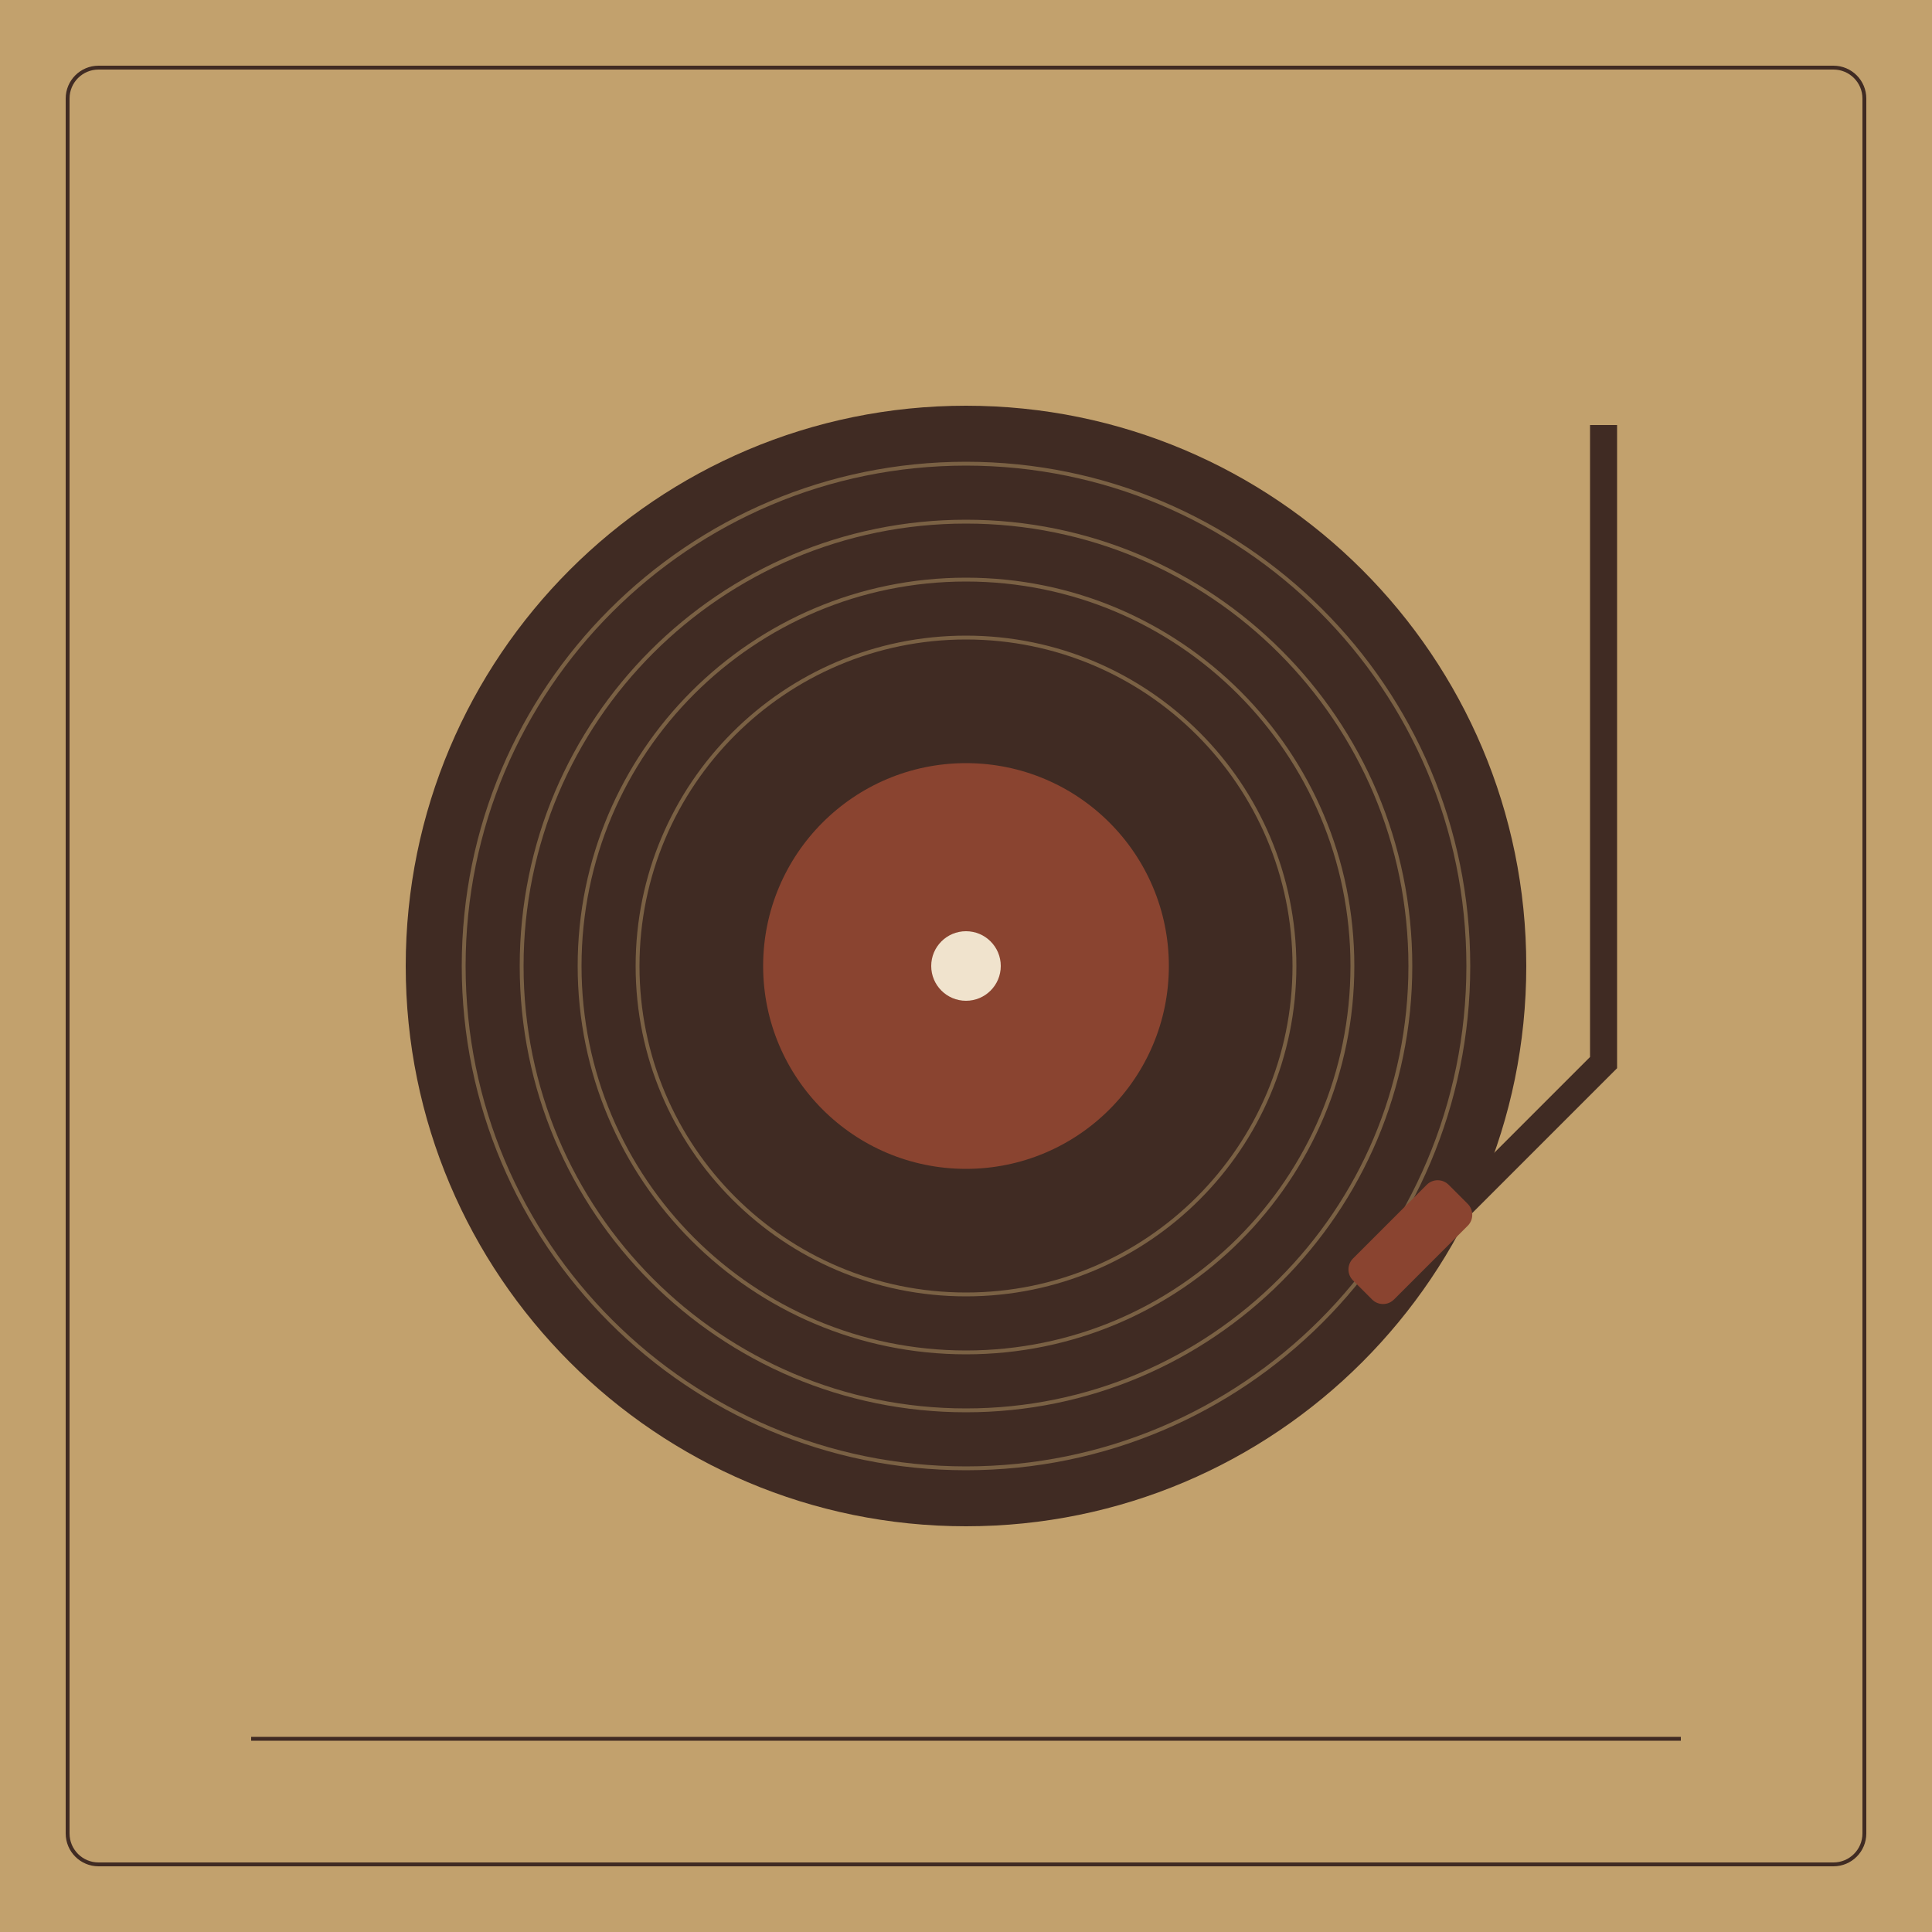
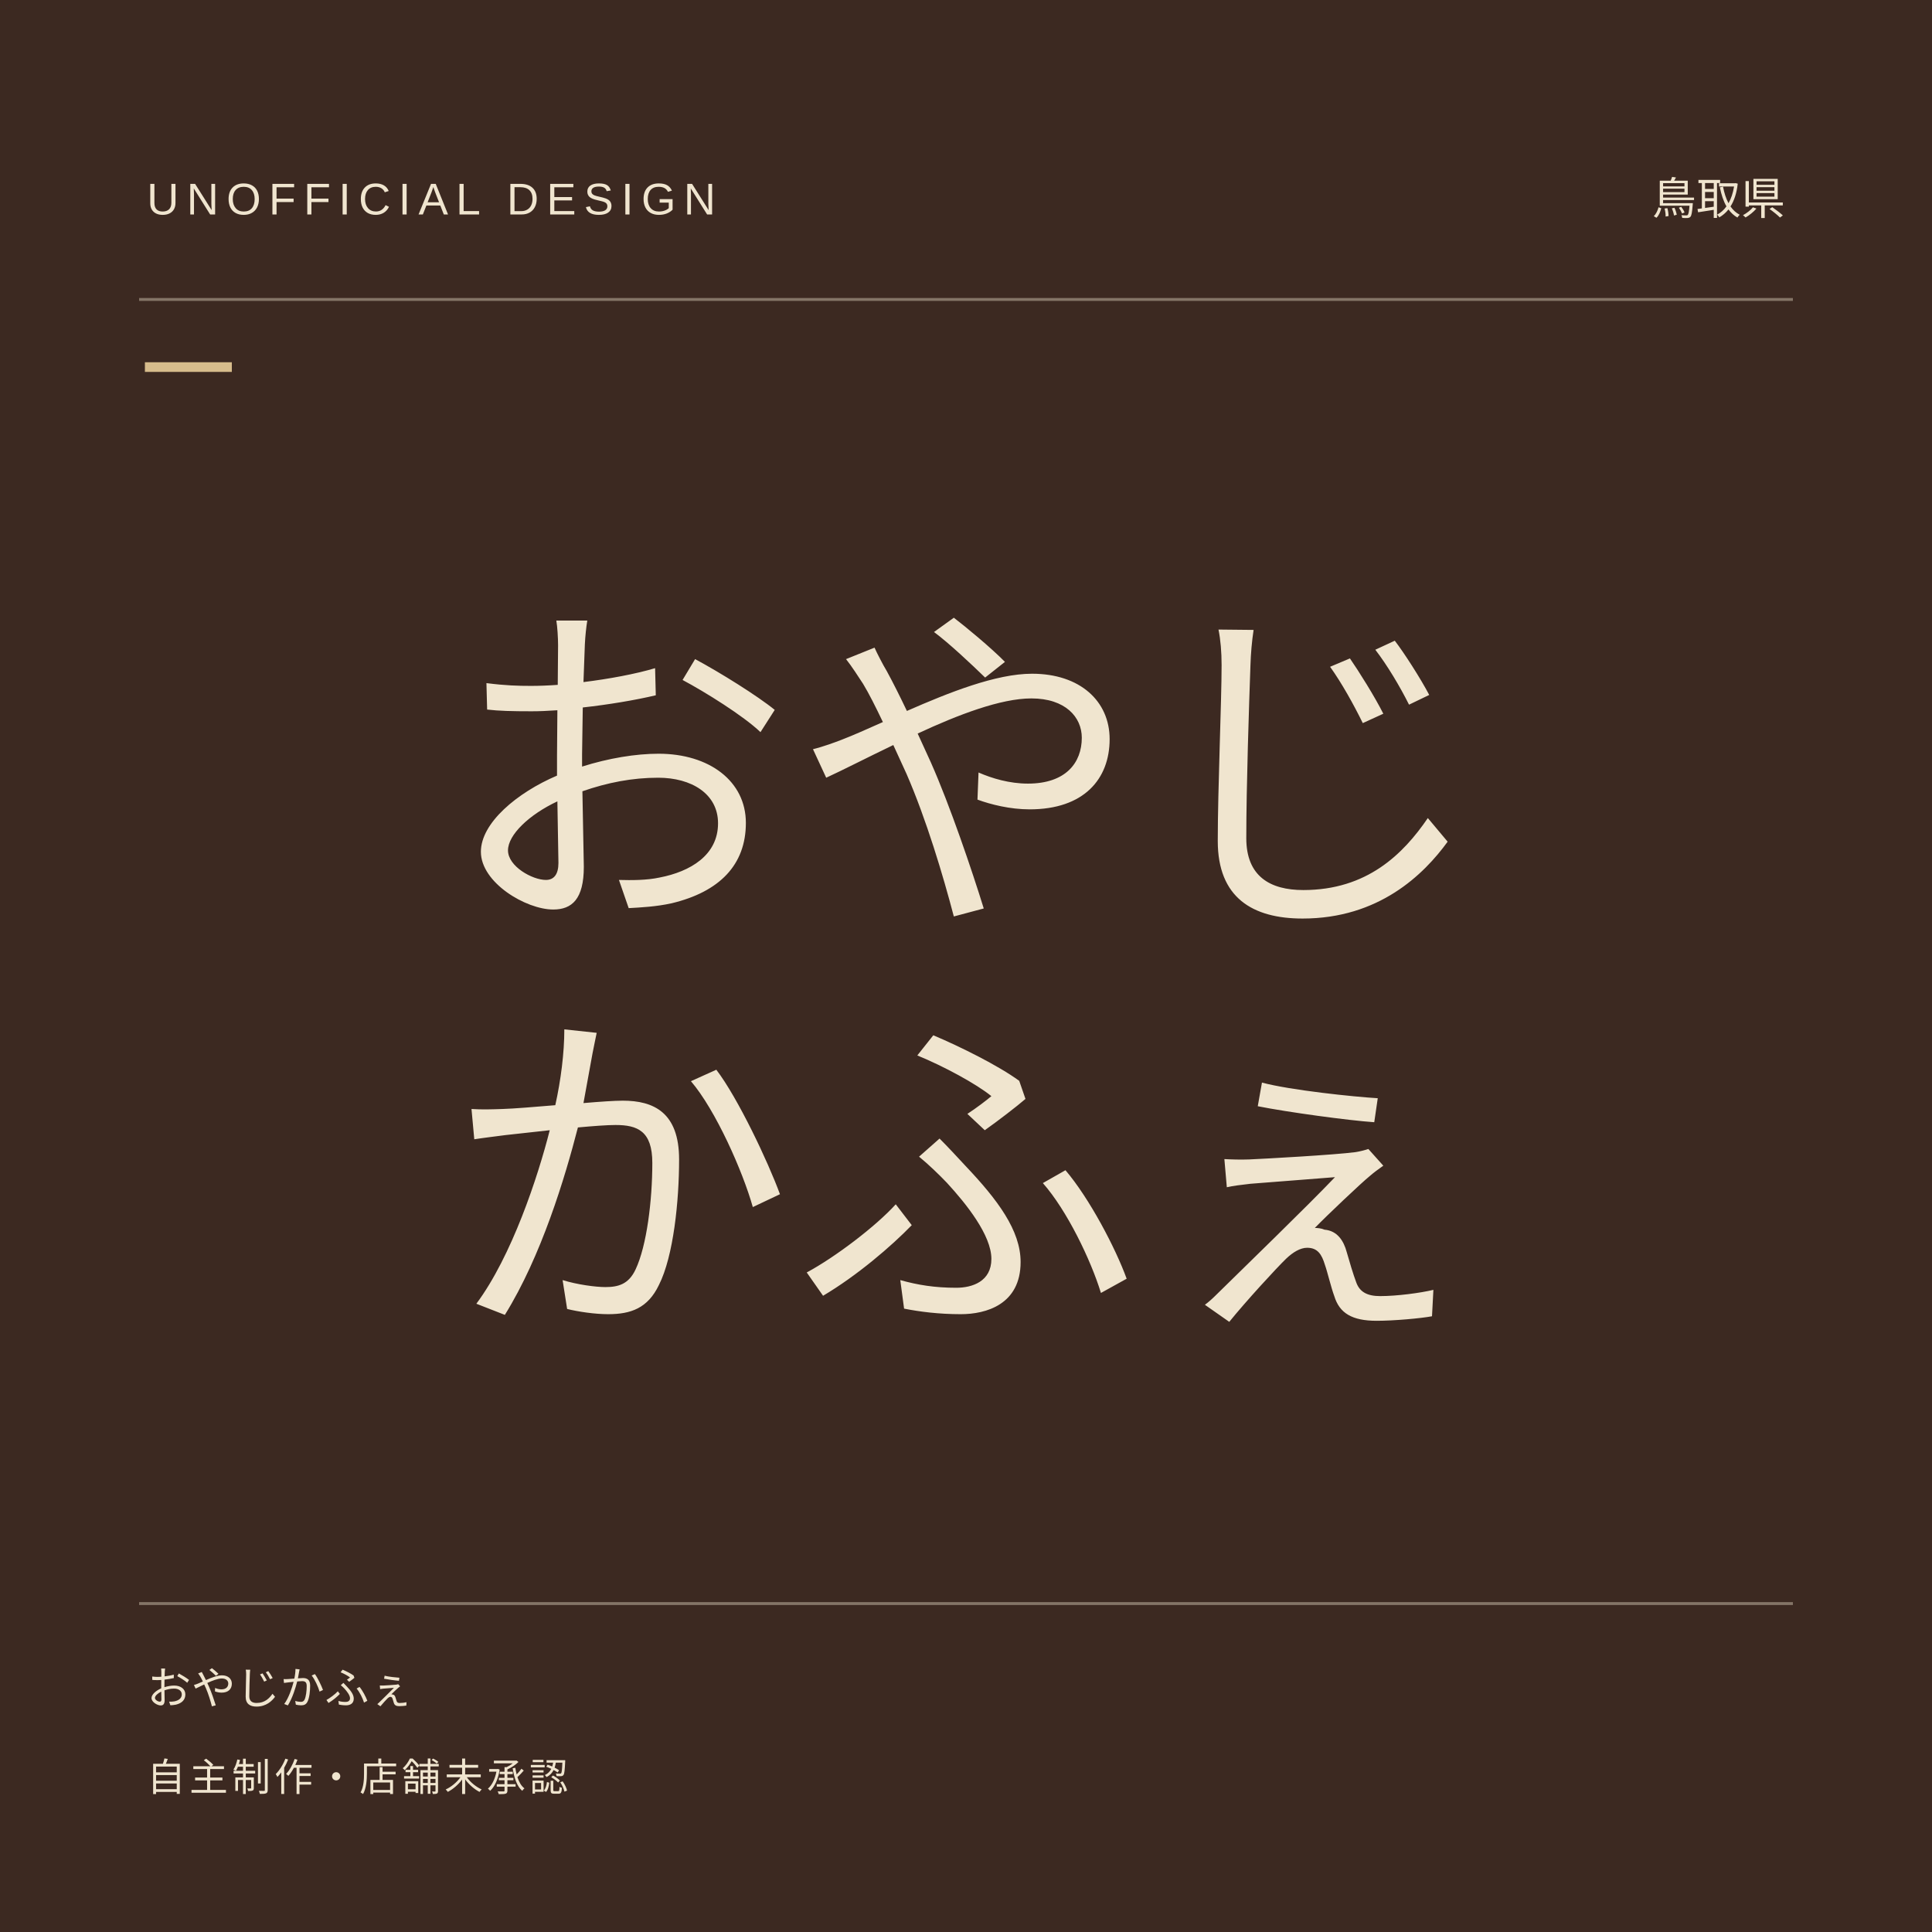
<svg xmlns="http://www.w3.org/2000/svg" width="1000" height="1000" viewBox="0 0 1000 1000" role="img" aria-labelledby="title desc">
-   <rect width="1000" height="1000" fill="#c2a16d" />
-   <rect x="35" y="35" width="930" height="930" rx="16" fill="none" stroke="#402b23" stroke-width="2" />
-   <circle cx="500" cy="500" r="290" fill="#402b23" />
-   <circle cx="500" cy="500" r="260" fill="none" stroke="#c2a16d" stroke-width="2" opacity=".45" />
-   <circle cx="500" cy="500" r="230" fill="none" stroke="#c2a16d" stroke-width="2" opacity=".45" />
-   <circle cx="500" cy="500" r="200" fill="none" stroke="#c2a16d" stroke-width="2" opacity=".45" />
-   <circle cx="500" cy="500" r="170" fill="none" stroke="#c2a16d" stroke-width="2" opacity=".45" />
-   <circle cx="500" cy="500" r="105" fill="#8a4430" />
-   <circle cx="500" cy="500" r="18" fill="#f0e3cd" />
-   <path d="M830 220 V550 L730 650" fill="none" stroke="#402b23" stroke-width="14" />
-   <rect x="700" y="630" width="70" height="30" rx="8" fill="#8a4430" transform="rotate(-45 730 650)" />
-   <path d="M130 900 H870" stroke="#402b23" stroke-width="2" />
+   <rect width="1000" height="1000" fill="#3c2921" />
+   <path d="M72 155H928 M72 830H928" fill="none" stroke="#f0e5cf" stroke-width="1.5" opacity="0.4" />
+   <text x="76" y="111" fill="#f0e5cf" font-family="Arial, Helvetica, sans-serif" font-size="23" letter-spacing="4">UNOFFICIAL DESIGN</text>
+   <text x="924" y="111" text-anchor="end" fill="#f0e5cf" font-family="Arial, Helvetica, sans-serif" font-size="23">鳥取県</text>
+   <path d="M75 190H120" stroke="#d7bc8c" stroke-width="5" />
+   <text x="500" y="465" fill="#f0e5cf" font-family="'Yu Mincho', 'Hiragino Mincho ProN', serif" font-weight="400" font-style="normal" font-size="180" text-anchor="middle" textLength="720" lengthAdjust="spacingAndGlyphs">おやじ</text>
+   <text x="500" y="675" fill="#f0e5cf" font-family="'Yu Mincho', 'Hiragino Mincho ProN', serif" font-weight="400" font-style="normal" font-size="180" text-anchor="middle" textLength="720" lengthAdjust="spacingAndGlyphs">かふぇ</text>
+   <text x="76" y="882" fill="#f0e5cf" font-family="Arial, Helvetica, sans-serif" font-size="23" textLength="140" lengthAdjust="spacingAndGlyphs">おやじかふぇ</text>
+   <text x="76" y="927" fill="#f0e5cf" font-family="Arial, Helvetica, sans-serif" font-size="20" letter-spacing="2">自主制作・店舗未承認</text>
</svg>
